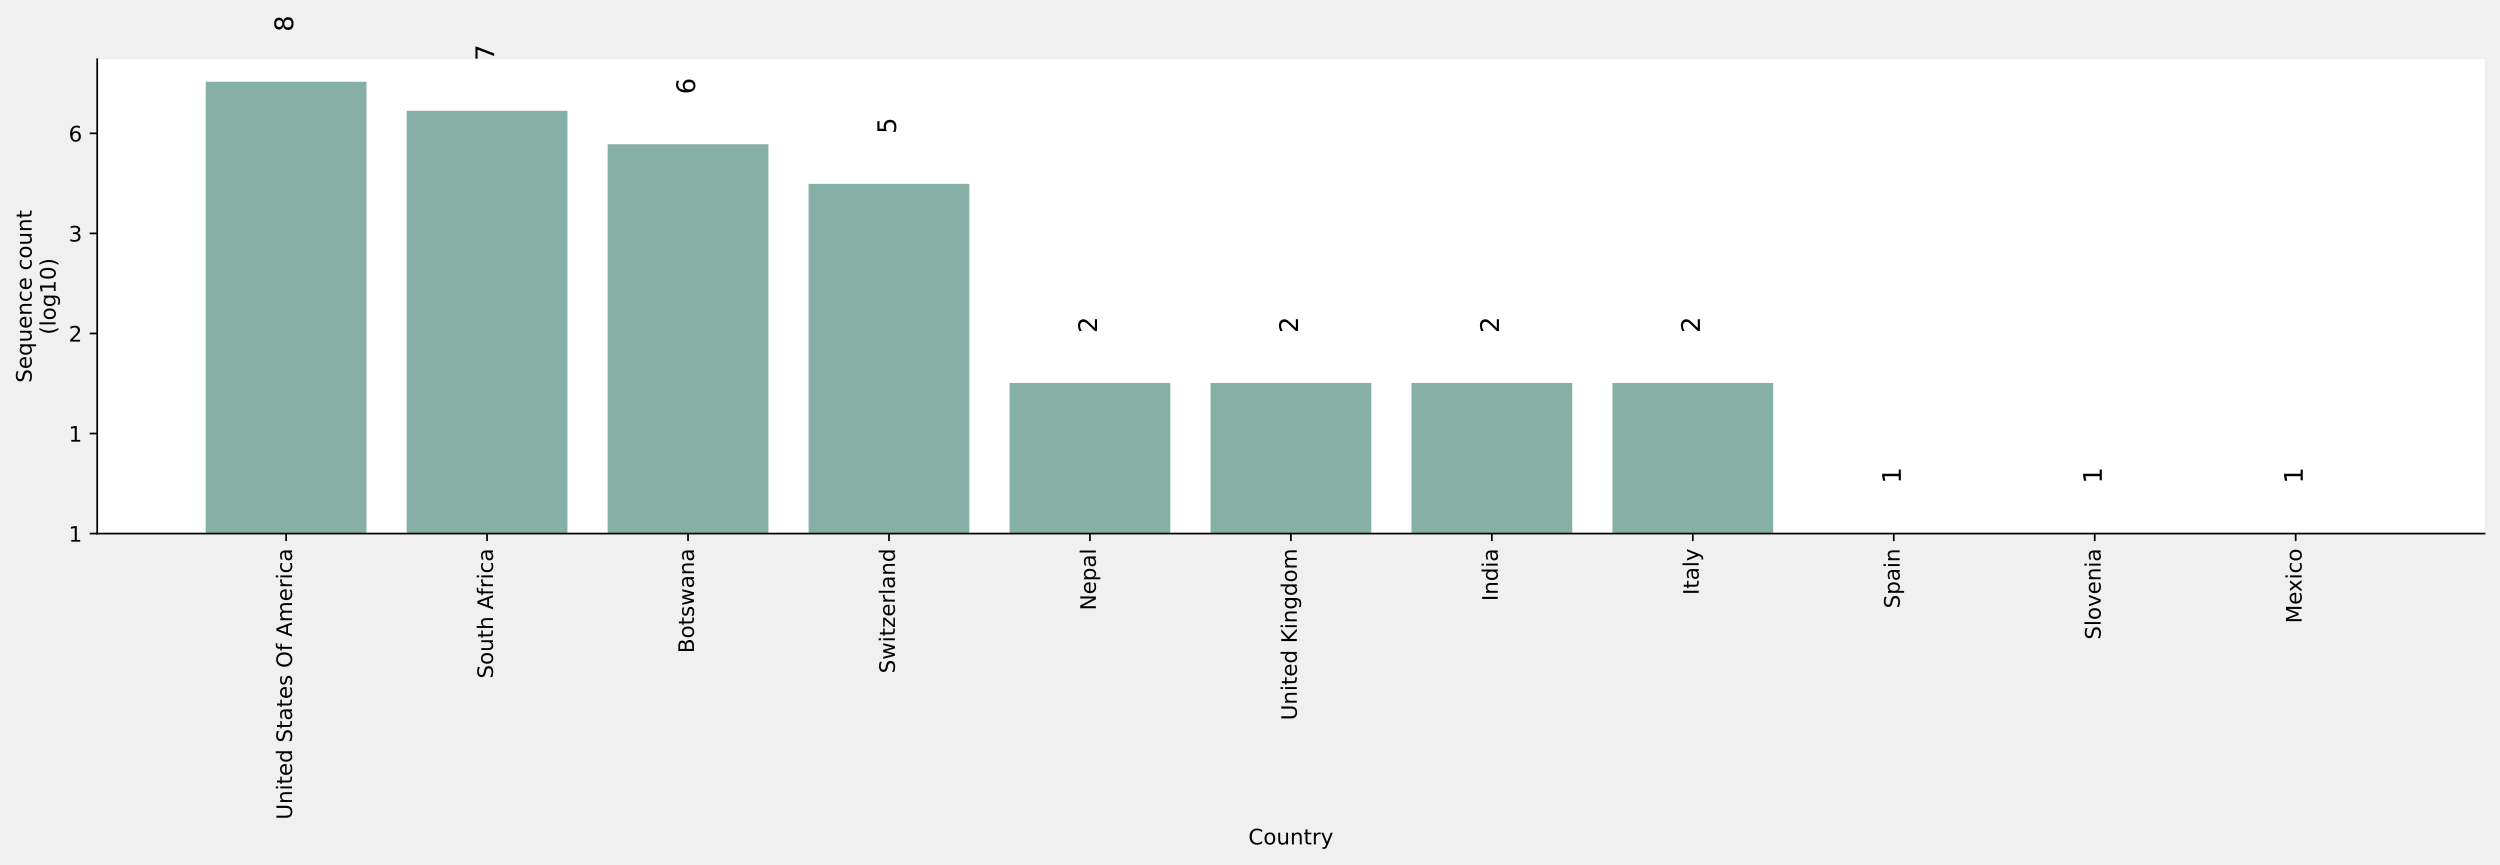
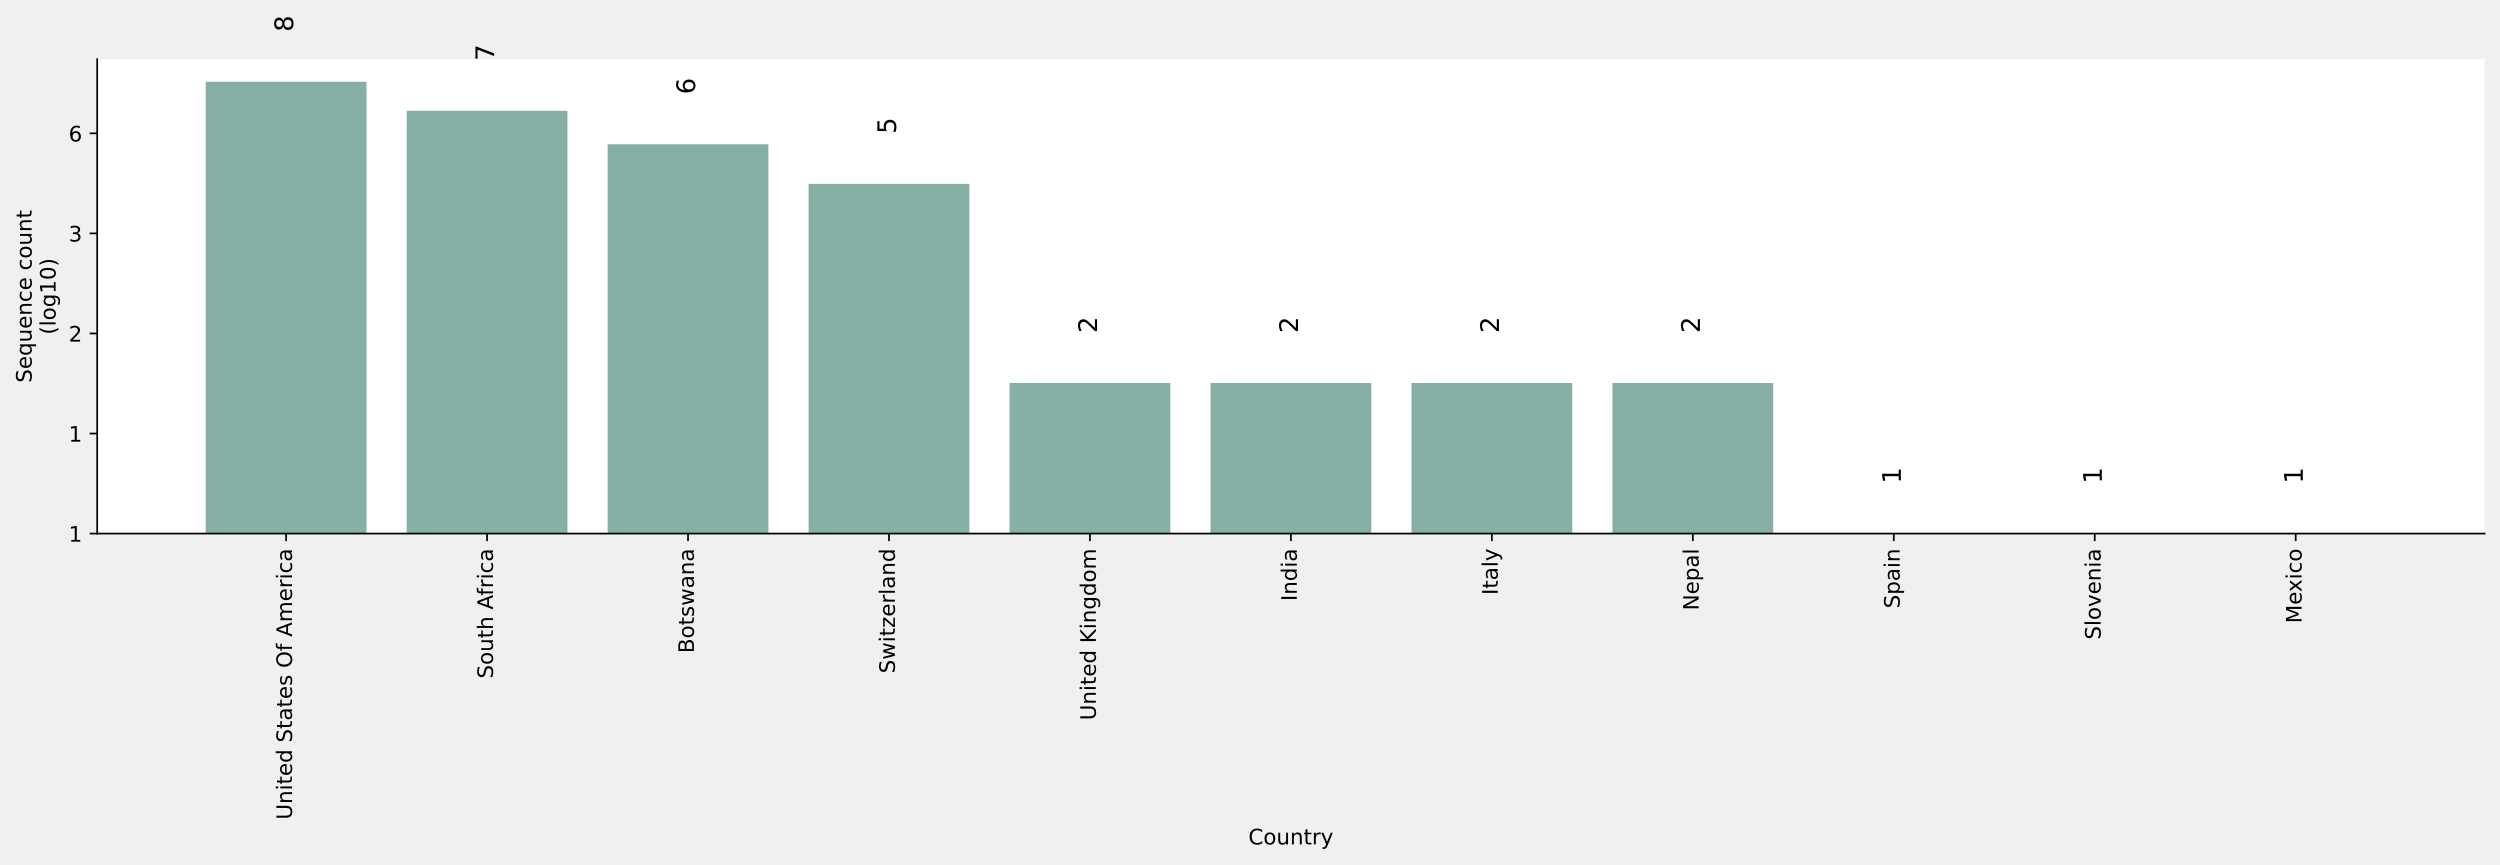
<svg xmlns="http://www.w3.org/2000/svg" xmlns:xlink="http://www.w3.org/1999/xlink" height="404.012pt" version="1.1" viewBox="0 0 1168.638 404.012" width="1168.638pt">
  <defs>
    <style type="text/css">*{stroke-linecap:butt;stroke-linejoin:round;}</style>
  </defs>
  <g id="figure_1">
    <g id="axes_1">
      <g id="patch_1">
        <path d="M 45.438 249.421  L 1161.438 249.421  L 1161.438 27.661  L 45.438 27.661  z " style="fill:#ffffff;" />
      </g>
      <g id="patch_2">
-         <path clip-path="url(#p859bf4b6ee)" d="M 96.166 249.421  L 171.317 249.421  L 171.317 38.221  L 96.166 38.221  z " style="fill:#86b0a6;" />
+         <path clip-path="url(#p2f73c2a50d)" d="M 96.166 249.421  L 171.317 249.421  L 171.317 38.221  L 96.166 38.221  z " style="fill:#86b0a6;" />
      </g>
      <g id="patch_3">
-         <path clip-path="url(#p859bf4b6ee)" d="M 190.105 249.421  L 265.257 249.421  L 265.257 51.784  L 190.105 51.784  z " style="fill:#86b0a6;" />
+         <path clip-path="url(#p2f73c2a50d)" d="M 190.105 249.421  L 265.257 249.421  L 265.257 51.784  L 190.105 51.784  z " style="fill:#86b0a6;" />
      </g>
      <g id="patch_4">
-         <path clip-path="url(#p859bf4b6ee)" d="M 284.044 249.421  L 359.196 249.421  L 359.196 67.44  L 284.044 67.44  z " style="fill:#86b0a6;" />
+         <path clip-path="url(#p2f73c2a50d)" d="M 284.044 249.421  L 359.196 249.421  L 359.196 67.44  L 284.044 67.44  z " style="fill:#86b0a6;" />
      </g>
      <g id="patch_5">
-         <path clip-path="url(#p859bf4b6ee)" d="M 377.984 249.421  L 453.135 249.421  L 453.135 85.958  L 377.984 85.958  z " style="fill:#86b0a6;" />
+         <path clip-path="url(#p2f73c2a50d)" d="M 377.984 249.421  L 453.135 249.421  L 453.135 85.958  L 377.984 85.958  z " style="fill:#86b0a6;" />
      </g>
      <g id="patch_6">
-         <path clip-path="url(#p859bf4b6ee)" d="M 471.923 249.421  L 547.075 249.421  L 547.075 179.021  L 471.923 179.021  z " style="fill:#86b0a6;" />
+         <path clip-path="url(#p2f73c2a50d)" d="M 471.923 249.421  L 547.075 249.421  L 547.075 179.021  L 471.923 179.021  z " style="fill:#86b0a6;" />
      </g>
      <g id="patch_7">
-         <path clip-path="url(#p859bf4b6ee)" d="M 565.863 249.421  L 641.014 249.421  L 641.014 179.021  L 565.863 179.021  z " style="fill:#86b0a6;" />
+         <path clip-path="url(#p2f73c2a50d)" d="M 565.863 249.421  L 641.014 249.421  L 641.014 179.021  L 565.863 179.021  z " style="fill:#86b0a6;" />
      </g>
      <g id="patch_8">
-         <path clip-path="url(#p859bf4b6ee)" d="M 659.802 249.421  L 734.954 249.421  L 734.954 179.021  L 659.802 179.021  z " style="fill:#86b0a6;" />
+         <path clip-path="url(#p2f73c2a50d)" d="M 659.802 249.421  L 734.954 249.421  L 734.954 179.021  L 659.802 179.021  z " style="fill:#86b0a6;" />
      </g>
      <g id="patch_9">
-         <path clip-path="url(#p859bf4b6ee)" d="M 753.741 249.421  L 828.893 249.421  L 828.893 179.021  L 753.741 179.021  z " style="fill:#86b0a6;" />
+         <path clip-path="url(#p2f73c2a50d)" d="M 753.741 249.421  L 828.893 249.421  L 828.893 179.021  L 753.741 179.021  z " style="fill:#86b0a6;" />
      </g>
      <g id="patch_10">
-         <path clip-path="url(#p859bf4b6ee)" d="M 847.681 249.421  L 922.832 249.421  L 922.832 249.421  L 847.681 249.421  z " style="fill:#86b0a6;" />
+         <path clip-path="url(#p2f73c2a50d)" d="M 847.681 249.421  L 922.832 249.421  L 922.832 249.421  L 847.681 249.421  z " style="fill:#86b0a6;" />
      </g>
      <g id="patch_11">
-         <path clip-path="url(#p859bf4b6ee)" d="M 941.62 249.421  L 1016.772 249.421  L 1016.772 249.421  L 941.62 249.421  z " style="fill:#86b0a6;" />
+         <path clip-path="url(#p2f73c2a50d)" d="M 941.62 249.421  L 1016.772 249.421  L 1016.772 249.421  L 941.62 249.421  z " style="fill:#86b0a6;" />
      </g>
      <g id="patch_12">
-         <path clip-path="url(#p859bf4b6ee)" d="M 1035.56 249.421  L 1110.711 249.421  L 1110.711 249.421  L 1035.56 249.421  z " style="fill:#86b0a6;" />
+         <path clip-path="url(#p2f73c2a50d)" d="M 1035.56 249.421  L 1110.711 249.421  L 1110.711 249.421  L 1035.56 249.421  z " style="fill:#86b0a6;" />
      </g>
      <g id="matplotlib.axis_1">
        <g id="xtick_1">
          <g id="line2d_1">
            <defs>
-               <path d="M 0 0  L 0 3.5  " id="m79ce1d5489" style="stroke:#000000;stroke-width:0.8;" />
+               <path d="M 0 0  L 0 3.5  " id="mc1d878efb6" style="stroke:#000000;stroke-width:0.8;" />
            </defs>
            <g>
-               <use style="stroke:#000000;stroke-width:0.8;" x="133.741" xlink:href="#m79ce1d5489" y="249.421" />
+               <use style="stroke:#000000;stroke-width:0.8;" x="133.741" xlink:href="#mc1d878efb6" y="249.421" />
            </g>
          </g>
          <g id="text_1">
            <g transform="translate(136.5008 383.1339)rotate(-90)scale(0.1 -0.1)">
              <defs>
                <path d="M 556 4666  L 1191 4666  L 1191 1831  Q 1191 1081 1462 751  Q 1734 422 2344 422  Q 2950 422 3222 751  Q 3494 1081 3494 1831  L 3494 4666  L 4128 4666  L 4128 1753  Q 4128 841 3676 375  Q 3225 -91 2344 -91  Q 1459 -91 1007 375  Q 556 841 556 1753  L 556 4666  z " id="DejaVuSans-55" transform="scale(0.015625)" />
                <path d="M 3513 2113  L 3513 0  L 2938 0  L 2938 2094  Q 2938 2591 2744 2837  Q 2550 3084 2163 3084  Q 1697 3084 1428 2787  Q 1159 2491 1159 1978  L 1159 0  L 581 0  L 581 3500  L 1159 3500  L 1159 2956  Q 1366 3272 1645 3428  Q 1925 3584 2291 3584  Q 2894 3584 3203 3211  Q 3513 2838 3513 2113  z " id="DejaVuSans-6e" transform="scale(0.015625)" />
                <path d="M 603 3500  L 1178 3500  L 1178 0  L 603 0  L 603 3500  z M 603 4863  L 1178 4863  L 1178 4134  L 603 4134  L 603 4863  z " id="DejaVuSans-69" transform="scale(0.015625)" />
                <path d="M 1172 4494  L 1172 3500  L 2356 3500  L 2356 3053  L 1172 3053  L 1172 1153  Q 1172 725 1289 603  Q 1406 481 1766 481  L 2356 481  L 2356 0  L 1766 0  Q 1100 0 847 248  Q 594 497 594 1153  L 594 3053  L 172 3053  L 172 3500  L 594 3500  L 594 4494  L 1172 4494  z " id="DejaVuSans-74" transform="scale(0.015625)" />
                <path d="M 3597 1894  L 3597 1613  L 953 1613  Q 991 1019 1311 708  Q 1631 397 2203 397  Q 2534 397 2845 478  Q 3156 559 3463 722  L 3463 178  Q 3153 47 2828 -22  Q 2503 -91 2169 -91  Q 1331 -91 842 396  Q 353 884 353 1716  Q 353 2575 817 3079  Q 1281 3584 2069 3584  Q 2775 3584 3186 3129  Q 3597 2675 3597 1894  z M 3022 2063  Q 3016 2534 2758 2815  Q 2500 3097 2075 3097  Q 1594 3097 1305 2825  Q 1016 2553 972 2059  L 3022 2063  z " id="DejaVuSans-65" transform="scale(0.015625)" />
                <path d="M 2906 2969  L 2906 4863  L 3481 4863  L 3481 0  L 2906 0  L 2906 525  Q 2725 213 2448 61  Q 2172 -91 1784 -91  Q 1150 -91 751 415  Q 353 922 353 1747  Q 353 2572 751 3078  Q 1150 3584 1784 3584  Q 2172 3584 2448 3432  Q 2725 3281 2906 2969  z M 947 1747  Q 947 1113 1208 752  Q 1469 391 1925 391  Q 2381 391 2643 752  Q 2906 1113 2906 1747  Q 2906 2381 2643 2742  Q 2381 3103 1925 3103  Q 1469 3103 1208 2742  Q 947 2381 947 1747  z " id="DejaVuSans-64" transform="scale(0.015625)" />
                <path id="DejaVuSans-20" transform="scale(0.015625)" />
                <path d="M 3425 4513  L 3425 3897  Q 3066 4069 2747 4153  Q 2428 4238 2131 4238  Q 1616 4238 1336 4038  Q 1056 3838 1056 3469  Q 1056 3159 1242 3001  Q 1428 2844 1947 2747  L 2328 2669  Q 3034 2534 3370 2195  Q 3706 1856 3706 1288  Q 3706 609 3251 259  Q 2797 -91 1919 -91  Q 1588 -91 1214 -16  Q 841 59 441 206  L 441 856  Q 825 641 1194 531  Q 1563 422 1919 422  Q 2459 422 2753 634  Q 3047 847 3047 1241  Q 3047 1584 2836 1778  Q 2625 1972 2144 2069  L 1759 2144  Q 1053 2284 737 2584  Q 422 2884 422 3419  Q 422 4038 858 4394  Q 1294 4750 2059 4750  Q 2388 4750 2728 4690  Q 3069 4631 3425 4513  z " id="DejaVuSans-53" transform="scale(0.015625)" />
                <path d="M 2194 1759  Q 1497 1759 1228 1600  Q 959 1441 959 1056  Q 959 750 1161 570  Q 1363 391 1709 391  Q 2188 391 2477 730  Q 2766 1069 2766 1631  L 2766 1759  L 2194 1759  z M 3341 1997  L 3341 0  L 2766 0  L 2766 531  Q 2569 213 2275 61  Q 1981 -91 1556 -91  Q 1019 -91 701 211  Q 384 513 384 1019  Q 384 1609 779 1909  Q 1175 2209 1959 2209  L 2766 2209  L 2766 2266  Q 2766 2663 2505 2880  Q 2244 3097 1772 3097  Q 1472 3097 1187 3025  Q 903 2953 641 2809  L 641 3341  Q 956 3463 1253 3523  Q 1550 3584 1831 3584  Q 2591 3584 2966 3190  Q 3341 2797 3341 1997  z " id="DejaVuSans-61" transform="scale(0.015625)" />
                <path d="M 2834 3397  L 2834 2853  Q 2591 2978 2328 3040  Q 2066 3103 1784 3103  Q 1356 3103 1142 2972  Q 928 2841 928 2578  Q 928 2378 1081 2264  Q 1234 2150 1697 2047  L 1894 2003  Q 2506 1872 2764 1633  Q 3022 1394 3022 966  Q 3022 478 2636 193  Q 2250 -91 1575 -91  Q 1294 -91 989 -36  Q 684 19 347 128  L 347 722  Q 666 556 975 473  Q 1284 391 1588 391  Q 1994 391 2212 530  Q 2431 669 2431 922  Q 2431 1156 2273 1281  Q 2116 1406 1581 1522  L 1381 1569  Q 847 1681 609 1914  Q 372 2147 372 2553  Q 372 3047 722 3315  Q 1072 3584 1716 3584  Q 2034 3584 2315 3537  Q 2597 3491 2834 3397  z " id="DejaVuSans-73" transform="scale(0.015625)" />
                <path d="M 2522 4238  Q 1834 4238 1429 3725  Q 1025 3213 1025 2328  Q 1025 1447 1429 934  Q 1834 422 2522 422  Q 3209 422 3611 934  Q 4013 1447 4013 2328  Q 4013 3213 3611 3725  Q 3209 4238 2522 4238  z M 2522 4750  Q 3503 4750 4090 4092  Q 4678 3434 4678 2328  Q 4678 1225 4090 567  Q 3503 -91 2522 -91  Q 1538 -91 948 565  Q 359 1222 359 2328  Q 359 3434 948 4092  Q 1538 4750 2522 4750  z " id="DejaVuSans-4f" transform="scale(0.015625)" />
                <path d="M 2375 4863  L 2375 4384  L 1825 4384  Q 1516 4384 1395 4259  Q 1275 4134 1275 3809  L 1275 3500  L 2222 3500  L 2222 3053  L 1275 3053  L 1275 0  L 697 0  L 697 3053  L 147 3053  L 147 3500  L 697 3500  L 697 3744  Q 697 4328 969 4595  Q 1241 4863 1831 4863  L 2375 4863  z " id="DejaVuSans-66" transform="scale(0.015625)" />
                <path d="M 2188 4044  L 1331 1722  L 3047 1722  L 2188 4044  z M 1831 4666  L 2547 4666  L 4325 0  L 3669 0  L 3244 1197  L 1141 1197  L 716 0  L 50 0  L 1831 4666  z " id="DejaVuSans-41" transform="scale(0.015625)" />
                <path d="M 3328 2828  Q 3544 3216 3844 3400  Q 4144 3584 4550 3584  Q 5097 3584 5394 3201  Q 5691 2819 5691 2113  L 5691 0  L 5113 0  L 5113 2094  Q 5113 2597 4934 2840  Q 4756 3084 4391 3084  Q 3944 3084 3684 2787  Q 3425 2491 3425 1978  L 3425 0  L 2847 0  L 2847 2094  Q 2847 2600 2669 2842  Q 2491 3084 2119 3084  Q 1678 3084 1418 2786  Q 1159 2488 1159 1978  L 1159 0  L 581 0  L 581 3500  L 1159 3500  L 1159 2956  Q 1356 3278 1631 3431  Q 1906 3584 2284 3584  Q 2666 3584 2933 3390  Q 3200 3197 3328 2828  z " id="DejaVuSans-6d" transform="scale(0.015625)" />
                <path d="M 2631 2963  Q 2534 3019 2420 3045  Q 2306 3072 2169 3072  Q 1681 3072 1420 2755  Q 1159 2438 1159 1844  L 1159 0  L 581 0  L 581 3500  L 1159 3500  L 1159 2956  Q 1341 3275 1631 3429  Q 1922 3584 2338 3584  Q 2397 3584 2469 3576  Q 2541 3569 2628 3553  L 2631 2963  z " id="DejaVuSans-72" transform="scale(0.015625)" />
                <path d="M 3122 3366  L 3122 2828  Q 2878 2963 2633 3030  Q 2388 3097 2138 3097  Q 1578 3097 1268 2742  Q 959 2388 959 1747  Q 959 1106 1268 751  Q 1578 397 2138 397  Q 2388 397 2633 464  Q 2878 531 3122 666  L 3122 134  Q 2881 22 2623 -34  Q 2366 -91 2075 -91  Q 1284 -91 818 406  Q 353 903 353 1747  Q 353 2603 823 3093  Q 1294 3584 2113 3584  Q 2378 3584 2631 3529  Q 2884 3475 3122 3366  z " id="DejaVuSans-63" transform="scale(0.015625)" />
              </defs>
              <use xlink:href="#DejaVuSans-55" />
              <use x="73.193" xlink:href="#DejaVuSans-6e" />
              <use x="136.572" xlink:href="#DejaVuSans-69" />
              <use x="164.355" xlink:href="#DejaVuSans-74" />
              <use x="203.564" xlink:href="#DejaVuSans-65" />
              <use x="265.088" xlink:href="#DejaVuSans-64" />
              <use x="328.564" xlink:href="#DejaVuSans-20" />
              <use x="360.352" xlink:href="#DejaVuSans-53" />
              <use x="423.828" xlink:href="#DejaVuSans-74" />
              <use x="463.037" xlink:href="#DejaVuSans-61" />
              <use x="524.316" xlink:href="#DejaVuSans-74" />
              <use x="563.525" xlink:href="#DejaVuSans-65" />
              <use x="625.049" xlink:href="#DejaVuSans-73" />
              <use x="677.148" xlink:href="#DejaVuSans-20" />
              <use x="708.936" xlink:href="#DejaVuSans-4f" />
              <use x="787.646" xlink:href="#DejaVuSans-66" />
              <use x="822.852" xlink:href="#DejaVuSans-20" />
              <use x="854.639" xlink:href="#DejaVuSans-41" />
              <use x="923.047" xlink:href="#DejaVuSans-6d" />
              <use x="1020.459" xlink:href="#DejaVuSans-65" />
              <use x="1081.982" xlink:href="#DejaVuSans-72" />
              <use x="1123.096" xlink:href="#DejaVuSans-69" />
              <use x="1150.879" xlink:href="#DejaVuSans-63" />
              <use x="1205.859" xlink:href="#DejaVuSans-61" />
            </g>
          </g>
        </g>
        <g id="xtick_2">
          <g id="line2d_2">
            <g>
-               <use style="stroke:#000000;stroke-width:0.8;" x="227.681" xlink:href="#m79ce1d5489" y="249.421" />
+               <use style="stroke:#000000;stroke-width:0.8;" x="227.681" xlink:href="#mc1d878efb6" y="249.421" />
            </g>
          </g>
          <g id="text_2">
            <g transform="translate(230.4402 317.1761)rotate(-90)scale(0.1 -0.1)">
              <defs>
                <path d="M 1959 3097  Q 1497 3097 1228 2736  Q 959 2375 959 1747  Q 959 1119 1226 758  Q 1494 397 1959 397  Q 2419 397 2687 759  Q 2956 1122 2956 1747  Q 2956 2369 2687 2733  Q 2419 3097 1959 3097  z M 1959 3584  Q 2709 3584 3137 3096  Q 3566 2609 3566 1747  Q 3566 888 3137 398  Q 2709 -91 1959 -91  Q 1206 -91 779 398  Q 353 888 353 1747  Q 353 2609 779 3096  Q 1206 3584 1959 3584  z " id="DejaVuSans-6f" transform="scale(0.015625)" />
                <path d="M 544 1381  L 544 3500  L 1119 3500  L 1119 1403  Q 1119 906 1312 657  Q 1506 409 1894 409  Q 2359 409 2629 706  Q 2900 1003 2900 1516  L 2900 3500  L 3475 3500  L 3475 0  L 2900 0  L 2900 538  Q 2691 219 2414 64  Q 2138 -91 1772 -91  Q 1169 -91 856 284  Q 544 659 544 1381  z M 1991 3584  L 1991 3584  z " id="DejaVuSans-75" transform="scale(0.015625)" />
                <path d="M 3513 2113  L 3513 0  L 2938 0  L 2938 2094  Q 2938 2591 2744 2837  Q 2550 3084 2163 3084  Q 1697 3084 1428 2787  Q 1159 2491 1159 1978  L 1159 0  L 581 0  L 581 4863  L 1159 4863  L 1159 2956  Q 1366 3272 1645 3428  Q 1925 3584 2291 3584  Q 2894 3584 3203 3211  Q 3513 2838 3513 2113  z " id="DejaVuSans-68" transform="scale(0.015625)" />
              </defs>
              <use xlink:href="#DejaVuSans-53" />
              <use x="63.477" xlink:href="#DejaVuSans-6f" />
              <use x="124.658" xlink:href="#DejaVuSans-75" />
              <use x="188.037" xlink:href="#DejaVuSans-74" />
              <use x="227.246" xlink:href="#DejaVuSans-68" />
              <use x="290.625" xlink:href="#DejaVuSans-20" />
              <use x="322.412" xlink:href="#DejaVuSans-41" />
              <use x="387.195" xlink:href="#DejaVuSans-66" />
              <use x="422.4" xlink:href="#DejaVuSans-72" />
              <use x="463.514" xlink:href="#DejaVuSans-69" />
              <use x="491.297" xlink:href="#DejaVuSans-63" />
              <use x="546.277" xlink:href="#DejaVuSans-61" />
            </g>
          </g>
        </g>
        <g id="xtick_3">
          <g id="line2d_3">
            <g>
-               <use style="stroke:#000000;stroke-width:0.8;" x="321.62" xlink:href="#m79ce1d5489" y="249.421" />
+               <use style="stroke:#000000;stroke-width:0.8;" x="321.62" xlink:href="#mc1d878efb6" y="249.421" />
            </g>
          </g>
          <g id="text_3">
            <g transform="translate(324.3796 305.3026)rotate(-90)scale(0.1 -0.1)">
              <defs>
                <path d="M 1259 2228  L 1259 519  L 2272 519  Q 2781 519 3026 730  Q 3272 941 3272 1375  Q 3272 1813 3026 2020  Q 2781 2228 2272 2228  L 1259 2228  z M 1259 4147  L 1259 2741  L 2194 2741  Q 2656 2741 2882 2914  Q 3109 3088 3109 3444  Q 3109 3797 2882 3972  Q 2656 4147 2194 4147  L 1259 4147  z M 628 4666  L 2241 4666  Q 2963 4666 3353 4366  Q 3744 4066 3744 3513  Q 3744 3084 3544 2831  Q 3344 2578 2956 2516  Q 3422 2416 3680 2098  Q 3938 1781 3938 1306  Q 3938 681 3513 340  Q 3088 0 2303 0  L 628 0  L 628 4666  z " id="DejaVuSans-42" transform="scale(0.015625)" />
                <path d="M 269 3500  L 844 3500  L 1563 769  L 2278 3500  L 2956 3500  L 3675 769  L 4391 3500  L 4966 3500  L 4050 0  L 3372 0  L 2619 2869  L 1863 0  L 1184 0  L 269 3500  z " id="DejaVuSans-77" transform="scale(0.015625)" />
              </defs>
              <use xlink:href="#DejaVuSans-42" />
              <use x="68.604" xlink:href="#DejaVuSans-6f" />
              <use x="129.785" xlink:href="#DejaVuSans-74" />
              <use x="168.994" xlink:href="#DejaVuSans-73" />
              <use x="221.094" xlink:href="#DejaVuSans-77" />
              <use x="302.881" xlink:href="#DejaVuSans-61" />
              <use x="364.16" xlink:href="#DejaVuSans-6e" />
              <use x="427.539" xlink:href="#DejaVuSans-61" />
            </g>
          </g>
        </g>
        <g id="xtick_4">
          <g id="line2d_4">
            <g>
-               <use style="stroke:#000000;stroke-width:0.8;" x="415.56" xlink:href="#m79ce1d5489" y="249.421" />
+               <use style="stroke:#000000;stroke-width:0.8;" x="415.56" xlink:href="#mc1d878efb6" y="249.421" />
            </g>
          </g>
          <g id="text_4">
            <g transform="translate(418.319 314.7511)rotate(-90)scale(0.1 -0.1)">
              <defs>
                <path d="M 353 3500  L 3084 3500  L 3084 2975  L 922 459  L 3084 459  L 3084 0  L 275 0  L 275 525  L 2438 3041  L 353 3041  L 353 3500  z " id="DejaVuSans-7a" transform="scale(0.015625)" />
                <path d="M 603 4863  L 1178 4863  L 1178 0  L 603 0  L 603 4863  z " id="DejaVuSans-6c" transform="scale(0.015625)" />
              </defs>
              <use xlink:href="#DejaVuSans-53" />
              <use x="63.477" xlink:href="#DejaVuSans-77" />
              <use x="145.264" xlink:href="#DejaVuSans-69" />
              <use x="173.047" xlink:href="#DejaVuSans-74" />
              <use x="212.256" xlink:href="#DejaVuSans-7a" />
              <use x="264.746" xlink:href="#DejaVuSans-65" />
              <use x="326.27" xlink:href="#DejaVuSans-72" />
              <use x="367.383" xlink:href="#DejaVuSans-6c" />
              <use x="395.166" xlink:href="#DejaVuSans-61" />
              <use x="456.445" xlink:href="#DejaVuSans-6e" />
              <use x="519.824" xlink:href="#DejaVuSans-64" />
            </g>
          </g>
        </g>
        <g id="xtick_5">
          <g id="line2d_5">
            <g>
-               <use style="stroke:#000000;stroke-width:0.8;" x="509.499" xlink:href="#m79ce1d5489" y="249.421" />
+               <use style="stroke:#000000;stroke-width:0.8;" x="509.499" xlink:href="#mc1d878efb6" y="249.421" />
            </g>
          </g>
          <g id="text_5">
-             <g transform="translate(512.2584 285.3104)rotate(-90)scale(0.1 -0.1)">
-               <defs>
-                 <path d="M 628 4666  L 1478 4666  L 3547 763  L 3547 4666  L 4159 4666  L 4159 0  L 3309 0  L 1241 3903  L 1241 0  L 628 0  L 628 4666  z " id="DejaVuSans-4e" transform="scale(0.015625)" />
-                 <path d="M 1159 525  L 1159 -1331  L 581 -1331  L 581 3500  L 1159 3500  L 1159 2969  Q 1341 3281 1617 3432  Q 1894 3584 2278 3584  Q 2916 3584 3314 3078  Q 3713 2572 3713 1747  Q 3713 922 3314 415  Q 2916 -91 2278 -91  Q 1894 -91 1617 61  Q 1341 213 1159 525  z M 3116 1747  Q 3116 2381 2855 2742  Q 2594 3103 2138 3103  Q 1681 3103 1420 2742  Q 1159 2381 1159 1747  Q 1159 1113 1420 752  Q 1681 391 2138 391  Q 2594 391 2855 752  Q 3116 1113 3116 1747  z " id="DejaVuSans-70" transform="scale(0.015625)" />
-               </defs>
-               <use xlink:href="#DejaVuSans-4e" />
-               <use x="74.805" xlink:href="#DejaVuSans-65" />
-               <use x="136.328" xlink:href="#DejaVuSans-70" />
-               <use x="199.805" xlink:href="#DejaVuSans-61" />
-               <use x="261.084" xlink:href="#DejaVuSans-6c" />
-             </g>
-           </g>
-         </g>
-         <g id="xtick_6">
-           <g id="line2d_6">
-             <g>
-               <use style="stroke:#000000;stroke-width:0.8;" x="603.438" xlink:href="#m79ce1d5489" y="249.421" />
-             </g>
-           </g>
-           <g id="text_6">
-             <g transform="translate(606.1978 336.6854)rotate(-90)scale(0.1 -0.1)">
+             <g transform="translate(512.2584 336.6854)rotate(-90)scale(0.1 -0.1)">
              <defs>
                <path d="M 628 4666  L 1259 4666  L 1259 2694  L 3353 4666  L 4166 4666  L 1850 2491  L 4331 0  L 3500 0  L 1259 2247  L 1259 0  L 628 0  L 628 4666  z " id="DejaVuSans-4b" transform="scale(0.015625)" />
                <path d="M 2906 1791  Q 2906 2416 2648 2759  Q 2391 3103 1925 3103  Q 1463 3103 1205 2759  Q 947 2416 947 1791  Q 947 1169 1205 825  Q 1463 481 1925 481  Q 2391 481 2648 825  Q 2906 1169 2906 1791  z M 3481 434  Q 3481 -459 3084 -895  Q 2688 -1331 1869 -1331  Q 1566 -1331 1297 -1286  Q 1028 -1241 775 -1147  L 775 -588  Q 1028 -725 1275 -790  Q 1522 -856 1778 -856  Q 2344 -856 2625 -561  Q 2906 -266 2906 331  L 2906 616  Q 2728 306 2450 153  Q 2172 0 1784 0  Q 1141 0 747 490  Q 353 981 353 1791  Q 353 2603 747 3093  Q 1141 3584 1784 3584  Q 2172 3584 2450 3431  Q 2728 3278 2906 2969  L 2906 3500  L 3481 3500  L 3481 434  z " id="DejaVuSans-67" transform="scale(0.015625)" />
              </defs>
              <use xlink:href="#DejaVuSans-55" />
              <use x="73.193" xlink:href="#DejaVuSans-6e" />
              <use x="136.572" xlink:href="#DejaVuSans-69" />
              <use x="164.355" xlink:href="#DejaVuSans-74" />
              <use x="203.564" xlink:href="#DejaVuSans-65" />
              <use x="265.088" xlink:href="#DejaVuSans-64" />
              <use x="328.564" xlink:href="#DejaVuSans-20" />
              <use x="360.352" xlink:href="#DejaVuSans-4b" />
              <use x="425.928" xlink:href="#DejaVuSans-69" />
              <use x="453.711" xlink:href="#DejaVuSans-6e" />
              <use x="517.09" xlink:href="#DejaVuSans-67" />
              <use x="580.566" xlink:href="#DejaVuSans-64" />
              <use x="644.043" xlink:href="#DejaVuSans-6f" />
              <use x="705.225" xlink:href="#DejaVuSans-6d" />
            </g>
          </g>
        </g>
-         <g id="xtick_7">
-           <g id="line2d_7">
-             <g>
-               <use style="stroke:#000000;stroke-width:0.8;" x="697.378" xlink:href="#m79ce1d5489" y="249.421" />
-             </g>
-           </g>
-           <g id="text_7">
-             <g transform="translate(700.1372 280.9636)rotate(-90)scale(0.1 -0.1)">
+         <g id="xtick_6">
+           <g id="line2d_6">
+             <g>
+               <use style="stroke:#000000;stroke-width:0.8;" x="603.438" xlink:href="#mc1d878efb6" y="249.421" />
+             </g>
+           </g>
+           <g id="text_6">
+             <g transform="translate(606.1978 280.9636)rotate(-90)scale(0.1 -0.1)">
              <defs>
                <path d="M 628 4666  L 1259 4666  L 1259 0  L 628 0  L 628 4666  z " id="DejaVuSans-49" transform="scale(0.015625)" />
              </defs>
              <use xlink:href="#DejaVuSans-49" />
              <use x="29.492" xlink:href="#DejaVuSans-6e" />
              <use x="92.871" xlink:href="#DejaVuSans-64" />
              <use x="156.348" xlink:href="#DejaVuSans-69" />
              <use x="184.131" xlink:href="#DejaVuSans-61" />
            </g>
          </g>
        </g>
-         <g id="xtick_8">
-           <g id="line2d_8">
-             <g>
-               <use style="stroke:#000000;stroke-width:0.8;" x="791.317" xlink:href="#m79ce1d5489" y="249.421" />
-             </g>
-           </g>
-           <g id="text_8">
-             <g transform="translate(794.0766 278.1167)rotate(-90)scale(0.1 -0.1)">
+         <g id="xtick_7">
+           <g id="line2d_7">
+             <g>
+               <use style="stroke:#000000;stroke-width:0.8;" x="697.378" xlink:href="#mc1d878efb6" y="249.421" />
+             </g>
+           </g>
+           <g id="text_7">
+             <g transform="translate(700.1372 278.1167)rotate(-90)scale(0.1 -0.1)">
              <defs>
                <path d="M 2059 -325  Q 1816 -950 1584 -1140  Q 1353 -1331 966 -1331  L 506 -1331  L 506 -850  L 844 -850  Q 1081 -850 1212 -737  Q 1344 -625 1503 -206  L 1606 56  L 191 3500  L 800 3500  L 1894 763  L 2988 3500  L 3597 3500  L 2059 -325  z " id="DejaVuSans-79" transform="scale(0.015625)" />
              </defs>
              <use xlink:href="#DejaVuSans-49" />
              <use x="29.492" xlink:href="#DejaVuSans-74" />
              <use x="68.701" xlink:href="#DejaVuSans-61" />
              <use x="129.98" xlink:href="#DejaVuSans-6c" />
              <use x="157.764" xlink:href="#DejaVuSans-79" />
            </g>
          </g>
        </g>
+         <g id="xtick_8">
+           <g id="line2d_8">
+             <g>
+               <use style="stroke:#000000;stroke-width:0.8;" x="791.317" xlink:href="#mc1d878efb6" y="249.421" />
+             </g>
+           </g>
+           <g id="text_8">
+             <g transform="translate(794.0766 285.3104)rotate(-90)scale(0.1 -0.1)">
+               <defs>
+                 <path d="M 628 4666  L 1478 4666  L 3547 763  L 3547 4666  L 4159 4666  L 4159 0  L 3309 0  L 1241 3903  L 1241 0  L 628 0  L 628 4666  z " id="DejaVuSans-4e" transform="scale(0.015625)" />
+                 <path d="M 1159 525  L 1159 -1331  L 581 -1331  L 581 3500  L 1159 3500  L 1159 2969  Q 1341 3281 1617 3432  Q 1894 3584 2278 3584  Q 2916 3584 3314 3078  Q 3713 2572 3713 1747  Q 3713 922 3314 415  Q 2916 -91 2278 -91  Q 1894 -91 1617 61  Q 1341 213 1159 525  z M 3116 1747  Q 3116 2381 2855 2742  Q 2594 3103 2138 3103  Q 1681 3103 1420 2742  Q 1159 2381 1159 1747  Q 1159 1113 1420 752  Q 1681 391 2138 391  Q 2594 391 2855 752  Q 3116 1113 3116 1747  z " id="DejaVuSans-70" transform="scale(0.015625)" />
+               </defs>
+               <use xlink:href="#DejaVuSans-4e" />
+               <use x="74.805" xlink:href="#DejaVuSans-65" />
+               <use x="136.328" xlink:href="#DejaVuSans-70" />
+               <use x="199.805" xlink:href="#DejaVuSans-61" />
+               <use x="261.084" xlink:href="#DejaVuSans-6c" />
+             </g>
+           </g>
+         </g>
        <g id="xtick_9">
          <g id="line2d_9">
            <g>
-               <use style="stroke:#000000;stroke-width:0.8;" x="885.257" xlink:href="#m79ce1d5489" y="249.421" />
+               <use style="stroke:#000000;stroke-width:0.8;" x="885.257" xlink:href="#mc1d878efb6" y="249.421" />
            </g>
          </g>
          <g id="text_9">
            <g transform="translate(888.016 284.362)rotate(-90)scale(0.1 -0.1)">
              <use xlink:href="#DejaVuSans-53" />
              <use x="63.477" xlink:href="#DejaVuSans-70" />
              <use x="126.953" xlink:href="#DejaVuSans-61" />
              <use x="188.232" xlink:href="#DejaVuSans-69" />
              <use x="216.016" xlink:href="#DejaVuSans-6e" />
            </g>
          </g>
        </g>
        <g id="xtick_10">
          <g id="line2d_10">
            <g>
-               <use style="stroke:#000000;stroke-width:0.8;" x="979.196" xlink:href="#m79ce1d5489" y="249.421" />
+               <use style="stroke:#000000;stroke-width:0.8;" x="979.196" xlink:href="#mc1d878efb6" y="249.421" />
            </g>
          </g>
          <g id="text_10">
            <g transform="translate(981.9554 298.9823)rotate(-90)scale(0.1 -0.1)">
              <defs>
                <path d="M 191 3500  L 800 3500  L 1894 563  L 2988 3500  L 3597 3500  L 2284 0  L 1503 0  L 191 3500  z " id="DejaVuSans-76" transform="scale(0.015625)" />
              </defs>
              <use xlink:href="#DejaVuSans-53" />
              <use x="63.477" xlink:href="#DejaVuSans-6c" />
              <use x="91.26" xlink:href="#DejaVuSans-6f" />
              <use x="152.441" xlink:href="#DejaVuSans-76" />
              <use x="211.621" xlink:href="#DejaVuSans-65" />
              <use x="273.145" xlink:href="#DejaVuSans-6e" />
              <use x="336.523" xlink:href="#DejaVuSans-69" />
              <use x="364.307" xlink:href="#DejaVuSans-61" />
            </g>
          </g>
        </g>
        <g id="xtick_11">
          <g id="line2d_11">
            <g>
-               <use style="stroke:#000000;stroke-width:0.8;" x="1073.135" xlink:href="#m79ce1d5489" y="249.421" />
+               <use style="stroke:#000000;stroke-width:0.8;" x="1073.135" xlink:href="#mc1d878efb6" y="249.421" />
            </g>
          </g>
          <g id="text_11">
            <g transform="translate(1075.895 291.3417)rotate(-90)scale(0.1 -0.1)">
              <defs>
                <path d="M 628 4666  L 1569 4666  L 2759 1491  L 3956 4666  L 4897 4666  L 4897 0  L 4281 0  L 4281 4097  L 3078 897  L 2444 897  L 1241 4097  L 1241 0  L 628 0  L 628 4666  z " id="DejaVuSans-4d" transform="scale(0.015625)" />
                <path d="M 3513 3500  L 2247 1797  L 3578 0  L 2900 0  L 1881 1375  L 863 0  L 184 0  L 1544 1831  L 300 3500  L 978 3500  L 1906 2253  L 2834 3500  L 3513 3500  z " id="DejaVuSans-78" transform="scale(0.015625)" />
              </defs>
              <use xlink:href="#DejaVuSans-4d" />
              <use x="86.279" xlink:href="#DejaVuSans-65" />
              <use x="146.053" xlink:href="#DejaVuSans-78" />
              <use x="205.232" xlink:href="#DejaVuSans-69" />
              <use x="233.016" xlink:href="#DejaVuSans-63" />
              <use x="287.996" xlink:href="#DejaVuSans-6f" />
            </g>
          </g>
        </g>
        <g id="text_12">
          <g transform="translate(583.5752 394.7323)scale(0.1 -0.1)">
            <defs>
              <path d="M 4122 4306  L 4122 3641  Q 3803 3938 3442 4084  Q 3081 4231 2675 4231  Q 1875 4231 1450 3742  Q 1025 3253 1025 2328  Q 1025 1406 1450 917  Q 1875 428 2675 428  Q 3081 428 3442 575  Q 3803 722 4122 1019  L 4122 359  Q 3791 134 3420 21  Q 3050 -91 2638 -91  Q 1578 -91 968 557  Q 359 1206 359 2328  Q 359 3453 968 4101  Q 1578 4750 2638 4750  Q 3056 4750 3426 4639  Q 3797 4528 4122 4306  z " id="DejaVuSans-43" transform="scale(0.015625)" />
            </defs>
            <use xlink:href="#DejaVuSans-43" />
            <use x="69.824" xlink:href="#DejaVuSans-6f" />
            <use x="131.006" xlink:href="#DejaVuSans-75" />
            <use x="194.385" xlink:href="#DejaVuSans-6e" />
            <use x="257.764" xlink:href="#DejaVuSans-74" />
            <use x="296.973" xlink:href="#DejaVuSans-72" />
            <use x="338.086" xlink:href="#DejaVuSans-79" />
          </g>
        </g>
      </g>
      <g id="matplotlib.axis_2">
        <g id="ytick_1">
          <g id="line2d_12">
            <defs>
-               <path d="M 0 0  L -3.5 0  " id="m25502cffc4" style="stroke:#000000;stroke-width:0.8;" />
+               <path d="M 0 0  L -3.5 0  " id="mc4522458a6" style="stroke:#000000;stroke-width:0.8;" />
            </defs>
            <g>
-               <use style="stroke:#000000;stroke-width:0.8;" x="45.438" xlink:href="#m25502cffc4" y="249.421" />
+               <use style="stroke:#000000;stroke-width:0.8;" x="45.438" xlink:href="#mc4522458a6" y="249.421" />
            </g>
          </g>
          <g id="text_13">
            <g transform="translate(32.07594 253.2206)scale(0.1 -0.1)">
              <defs>
                <path d="M 794 531  L 1825 531  L 1825 4091  L 703 3866  L 703 4441  L 1819 4666  L 2450 4666  L 2450 531  L 3481 531  L 3481 0  L 794 0  L 794 531  z " id="DejaVuSans-31" transform="scale(0.015625)" />
              </defs>
              <use xlink:href="#DejaVuSans-31" />
            </g>
          </g>
        </g>
        <g id="ytick_2">
          <g id="line2d_13">
            <g>
-               <use style="stroke:#000000;stroke-width:0.8;" x="45.438" xlink:href="#m25502cffc4" y="202.649" />
+               <use style="stroke:#000000;stroke-width:0.8;" x="45.438" xlink:href="#mc4522458a6" y="202.649" />
            </g>
          </g>
          <g id="text_14">
            <g transform="translate(32.07594 206.4478)scale(0.1 -0.1)">
              <use xlink:href="#DejaVuSans-31" />
            </g>
          </g>
        </g>
        <g id="ytick_3">
          <g id="line2d_14">
            <g>
-               <use style="stroke:#000000;stroke-width:0.8;" x="45.438" xlink:href="#m25502cffc4" y="155.876" />
+               <use style="stroke:#000000;stroke-width:0.8;" x="45.438" xlink:href="#mc4522458a6" y="155.876" />
            </g>
          </g>
          <g id="text_15">
            <g transform="translate(32.07594 159.6751)scale(0.1 -0.1)">
              <defs>
                <path d="M 1228 531  L 3431 531  L 3431 0  L 469 0  L 469 531  Q 828 903 1448 1529  Q 2069 2156 2228 2338  Q 2531 2678 2651 2914  Q 2772 3150 2772 3378  Q 2772 3750 2511 3984  Q 2250 4219 1831 4219  Q 1534 4219 1204 4116  Q 875 4013 500 3803  L 500 4441  Q 881 4594 1212 4672  Q 1544 4750 1819 4750  Q 2544 4750 2975 4387  Q 3406 4025 3406 3419  Q 3406 3131 3298 2873  Q 3191 2616 2906 2266  Q 2828 2175 2409 1742  Q 1991 1309 1228 531  z " id="DejaVuSans-32" transform="scale(0.015625)" />
              </defs>
              <use xlink:href="#DejaVuSans-32" />
            </g>
          </g>
        </g>
        <g id="ytick_4">
          <g id="line2d_15">
            <g>
-               <use style="stroke:#000000;stroke-width:0.8;" x="45.438" xlink:href="#m25502cffc4" y="109.103" />
+               <use style="stroke:#000000;stroke-width:0.8;" x="45.438" xlink:href="#mc4522458a6" y="109.103" />
            </g>
          </g>
          <g id="text_16">
            <g transform="translate(32.07594 112.9023)scale(0.1 -0.1)">
              <defs>
                <path d="M 2597 2516  Q 3050 2419 3304 2112  Q 3559 1806 3559 1356  Q 3559 666 3084 287  Q 2609 -91 1734 -91  Q 1441 -91 1130 -33  Q 819 25 488 141  L 488 750  Q 750 597 1062 519  Q 1375 441 1716 441  Q 2309 441 2620 675  Q 2931 909 2931 1356  Q 2931 1769 2642 2001  Q 2353 2234 1838 2234  L 1294 2234  L 1294 2753  L 1863 2753  Q 2328 2753 2575 2939  Q 2822 3125 2822 3475  Q 2822 3834 2567 4026  Q 2313 4219 1838 4219  Q 1578 4219 1281 4162  Q 984 4106 628 3988  L 628 4550  Q 988 4650 1302 4700  Q 1616 4750 1894 4750  Q 2613 4750 3031 4423  Q 3450 4097 3450 3541  Q 3450 3153 3228 2886  Q 3006 2619 2597 2516  z " id="DejaVuSans-33" transform="scale(0.015625)" />
              </defs>
              <use xlink:href="#DejaVuSans-33" />
            </g>
          </g>
        </g>
        <g id="ytick_5">
          <g id="line2d_16">
            <g>
-               <use style="stroke:#000000;stroke-width:0.8;" x="45.438" xlink:href="#m25502cffc4" y="62.33" />
+               <use style="stroke:#000000;stroke-width:0.8;" x="45.438" xlink:href="#mc4522458a6" y="62.33" />
            </g>
          </g>
          <g id="text_17">
            <g transform="translate(32.07594 66.1296)scale(0.1 -0.1)">
              <defs>
                <path d="M 2113 2584  Q 1688 2584 1439 2293  Q 1191 2003 1191 1497  Q 1191 994 1439 701  Q 1688 409 2113 409  Q 2538 409 2786 701  Q 3034 994 3034 1497  Q 3034 2003 2786 2293  Q 2538 2584 2113 2584  z M 3366 4563  L 3366 3988  Q 3128 4100 2886 4159  Q 2644 4219 2406 4219  Q 1781 4219 1451 3797  Q 1122 3375 1075 2522  Q 1259 2794 1537 2939  Q 1816 3084 2150 3084  Q 2853 3084 3261 2657  Q 3669 2231 3669 1497  Q 3669 778 3244 343  Q 2819 -91 2113 -91  Q 1303 -91 875 529  Q 447 1150 447 2328  Q 447 3434 972 4092  Q 1497 4750 2381 4750  Q 2619 4750 2861 4703  Q 3103 4656 3366 4563  z " id="DejaVuSans-36" transform="scale(0.015625)" />
              </defs>
              <use xlink:href="#DejaVuSans-36" />
            </g>
          </g>
        </g>
        <g id="text_18">
          <g transform="translate(14.79844 178.9015)rotate(-90)scale(0.1 -0.1)">
            <defs>
              <path d="M 947 1747  Q 947 1113 1208 752  Q 1469 391 1925 391  Q 2381 391 2643 752  Q 2906 1113 2906 1747  Q 2906 2381 2643 2742  Q 2381 3103 1925 3103  Q 1469 3103 1208 2742  Q 947 2381 947 1747  z M 2906 525  Q 2725 213 2448 61  Q 2172 -91 1784 -91  Q 1150 -91 751 415  Q 353 922 353 1747  Q 353 2572 751 3078  Q 1150 3584 1784 3584  Q 2172 3584 2448 3432  Q 2725 3281 2906 2969  L 2906 3500  L 3481 3500  L 3481 -1331  L 2906 -1331  L 2906 525  z " id="DejaVuSans-71" transform="scale(0.015625)" />
            </defs>
            <use xlink:href="#DejaVuSans-53" />
            <use x="63.477" xlink:href="#DejaVuSans-65" />
            <use x="125" xlink:href="#DejaVuSans-71" />
            <use x="188.477" xlink:href="#DejaVuSans-75" />
            <use x="251.855" xlink:href="#DejaVuSans-65" />
            <use x="313.379" xlink:href="#DejaVuSans-6e" />
            <use x="376.758" xlink:href="#DejaVuSans-63" />
            <use x="431.738" xlink:href="#DejaVuSans-65" />
            <use x="493.262" xlink:href="#DejaVuSans-20" />
            <use x="525.049" xlink:href="#DejaVuSans-63" />
            <use x="580.029" xlink:href="#DejaVuSans-6f" />
            <use x="641.211" xlink:href="#DejaVuSans-75" />
            <use x="704.59" xlink:href="#DejaVuSans-6e" />
            <use x="767.969" xlink:href="#DejaVuSans-74" />
          </g>
          <g transform="translate(25.99625 156.4281)rotate(-90)scale(0.1 -0.1)">
            <defs>
              <path d="M 1984 4856  Q 1566 4138 1362 3434  Q 1159 2731 1159 2009  Q 1159 1288 1364 580  Q 1569 -128 1984 -844  L 1484 -844  Q 1016 -109 783 600  Q 550 1309 550 2009  Q 550 2706 781 3412  Q 1013 4119 1484 4856  L 1984 4856  z " id="DejaVuSans-28" transform="scale(0.015625)" />
              <path d="M 2034 4250  Q 1547 4250 1301 3770  Q 1056 3291 1056 2328  Q 1056 1369 1301 889  Q 1547 409 2034 409  Q 2525 409 2770 889  Q 3016 1369 3016 2328  Q 3016 3291 2770 3770  Q 2525 4250 2034 4250  z M 2034 4750  Q 2819 4750 3233 4129  Q 3647 3509 3647 2328  Q 3647 1150 3233 529  Q 2819 -91 2034 -91  Q 1250 -91 836 529  Q 422 1150 422 2328  Q 422 3509 836 4129  Q 1250 4750 2034 4750  z " id="DejaVuSans-30" transform="scale(0.015625)" />
              <path d="M 513 4856  L 1013 4856  Q 1481 4119 1714 3412  Q 1947 2706 1947 2009  Q 1947 1309 1714 600  Q 1481 -109 1013 -844  L 513 -844  Q 928 -128 1133 580  Q 1338 1288 1338 2009  Q 1338 2731 1133 3434  Q 928 4138 513 4856  z " id="DejaVuSans-29" transform="scale(0.015625)" />
            </defs>
            <use xlink:href="#DejaVuSans-28" />
            <use x="39.014" xlink:href="#DejaVuSans-6c" />
            <use x="66.797" xlink:href="#DejaVuSans-6f" />
            <use x="127.979" xlink:href="#DejaVuSans-67" />
            <use x="191.455" xlink:href="#DejaVuSans-31" />
            <use x="255.078" xlink:href="#DejaVuSans-30" />
            <use x="318.701" xlink:href="#DejaVuSans-29" />
          </g>
        </g>
      </g>
      <g id="patch_13">
        <path d="M 45.438 249.421  L 45.438 27.661  " style="fill:none;stroke:#000000;stroke-linecap:square;stroke-linejoin:miter;stroke-width:0.8;" />
      </g>
      <g id="patch_14">
        <path d="M 45.438 249.421  L 1161.438 249.421  " style="fill:none;stroke:#000000;stroke-linecap:square;stroke-linejoin:miter;stroke-width:0.8;" />
      </g>
      <g id="text_19">
        <g transform="translate(137.0527 14.835)rotate(-90)scale(0.12 -0.12)">
          <defs>
            <path d="M 2034 2216  Q 1584 2216 1326 1975  Q 1069 1734 1069 1313  Q 1069 891 1326 650  Q 1584 409 2034 409  Q 2484 409 2743 651  Q 3003 894 3003 1313  Q 3003 1734 2745 1975  Q 2488 2216 2034 2216  z M 1403 2484  Q 997 2584 770 2862  Q 544 3141 544 3541  Q 544 4100 942 4425  Q 1341 4750 2034 4750  Q 2731 4750 3128 4425  Q 3525 4100 3525 3541  Q 3525 3141 3298 2862  Q 3072 2584 2669 2484  Q 3125 2378 3379 2068  Q 3634 1759 3634 1313  Q 3634 634 3220 271  Q 2806 -91 2034 -91  Q 1263 -91 848 271  Q 434 634 434 1313  Q 434 1759 690 2068  Q 947 2378 1403 2484  z M 1172 3481  Q 1172 3119 1398 2916  Q 1625 2713 2034 2713  Q 2441 2713 2670 2916  Q 2900 3119 2900 3481  Q 2900 3844 2670 4047  Q 2441 4250 2034 4250  Q 1625 4250 1398 4047  Q 1172 3844 1172 3481  z " id="DejaVuSans-38" transform="scale(0.015625)" />
          </defs>
          <use xlink:href="#DejaVuSans-38" />
        </g>
      </g>
      <g id="text_20">
        <g transform="translate(230.9921 28.39721)rotate(-90)scale(0.12 -0.12)">
          <defs>
            <path d="M 525 4666  L 3525 4666  L 3525 4397  L 1831 0  L 1172 0  L 2766 4134  L 525 4134  L 525 4666  z " id="DejaVuSans-37" transform="scale(0.015625)" />
          </defs>
          <use xlink:href="#DejaVuSans-37" />
        </g>
      </g>
      <g id="text_21">
        <g transform="translate(324.9315 44.05364)rotate(-90)scale(0.12 -0.12)">
          <use xlink:href="#DejaVuSans-36" />
        </g>
      </g>
      <g id="text_22">
        <g transform="translate(418.8709 62.57126)rotate(-90)scale(0.12 -0.12)">
          <defs>
            <path d="M 691 4666  L 3169 4666  L 3169 4134  L 1269 4134  L 1269 2991  Q 1406 3038 1543 3061  Q 1681 3084 1819 3084  Q 2600 3084 3056 2656  Q 3513 2228 3513 1497  Q 3513 744 3044 326  Q 2575 -91 1722 -91  Q 1428 -91 1123 -41  Q 819 9 494 109  L 494 744  Q 775 591 1075 516  Q 1375 441 1709 441  Q 2250 441 2565 725  Q 2881 1009 2881 1497  Q 2881 1984 2565 2268  Q 2250 2553 1709 2553  Q 1456 2553 1204 2497  Q 953 2441 691 2322  L 691 4666  z " id="DejaVuSans-35" transform="scale(0.015625)" />
          </defs>
          <use xlink:href="#DejaVuSans-35" />
        </g>
      </g>
      <g id="text_23">
        <g transform="translate(512.8103 155.635)rotate(-90)scale(0.12 -0.12)">
          <use xlink:href="#DejaVuSans-32" />
        </g>
      </g>
      <g id="text_24">
        <g transform="translate(606.7497 155.635)rotate(-90)scale(0.12 -0.12)">
          <use xlink:href="#DejaVuSans-32" />
        </g>
      </g>
      <g id="text_25">
        <g transform="translate(700.6891 155.635)rotate(-90)scale(0.12 -0.12)">
          <use xlink:href="#DejaVuSans-32" />
        </g>
      </g>
      <g id="text_26">
        <g transform="translate(794.6285 155.635)rotate(-90)scale(0.12 -0.12)">
          <use xlink:href="#DejaVuSans-32" />
        </g>
      </g>
      <g id="text_27">
        <g transform="translate(888.5679 226.035)rotate(-90)scale(0.12 -0.12)">
          <use xlink:href="#DejaVuSans-31" />
        </g>
      </g>
      <g id="text_28">
        <g transform="translate(982.5073 226.035)rotate(-90)scale(0.12 -0.12)">
          <use xlink:href="#DejaVuSans-31" />
        </g>
      </g>
      <g id="text_29">
        <g transform="translate(1076.447 226.035)rotate(-90)scale(0.12 -0.12)">
          <use xlink:href="#DejaVuSans-31" />
        </g>
      </g>
    </g>
  </g>
  <defs>
-     <clipPath id="p859bf4b6ee">
+     <clipPath id="p2f73c2a50d">
      <rect height="221.76" width="1116" x="45.438" y="27.661" />
    </clipPath>
  </defs>
</svg>
